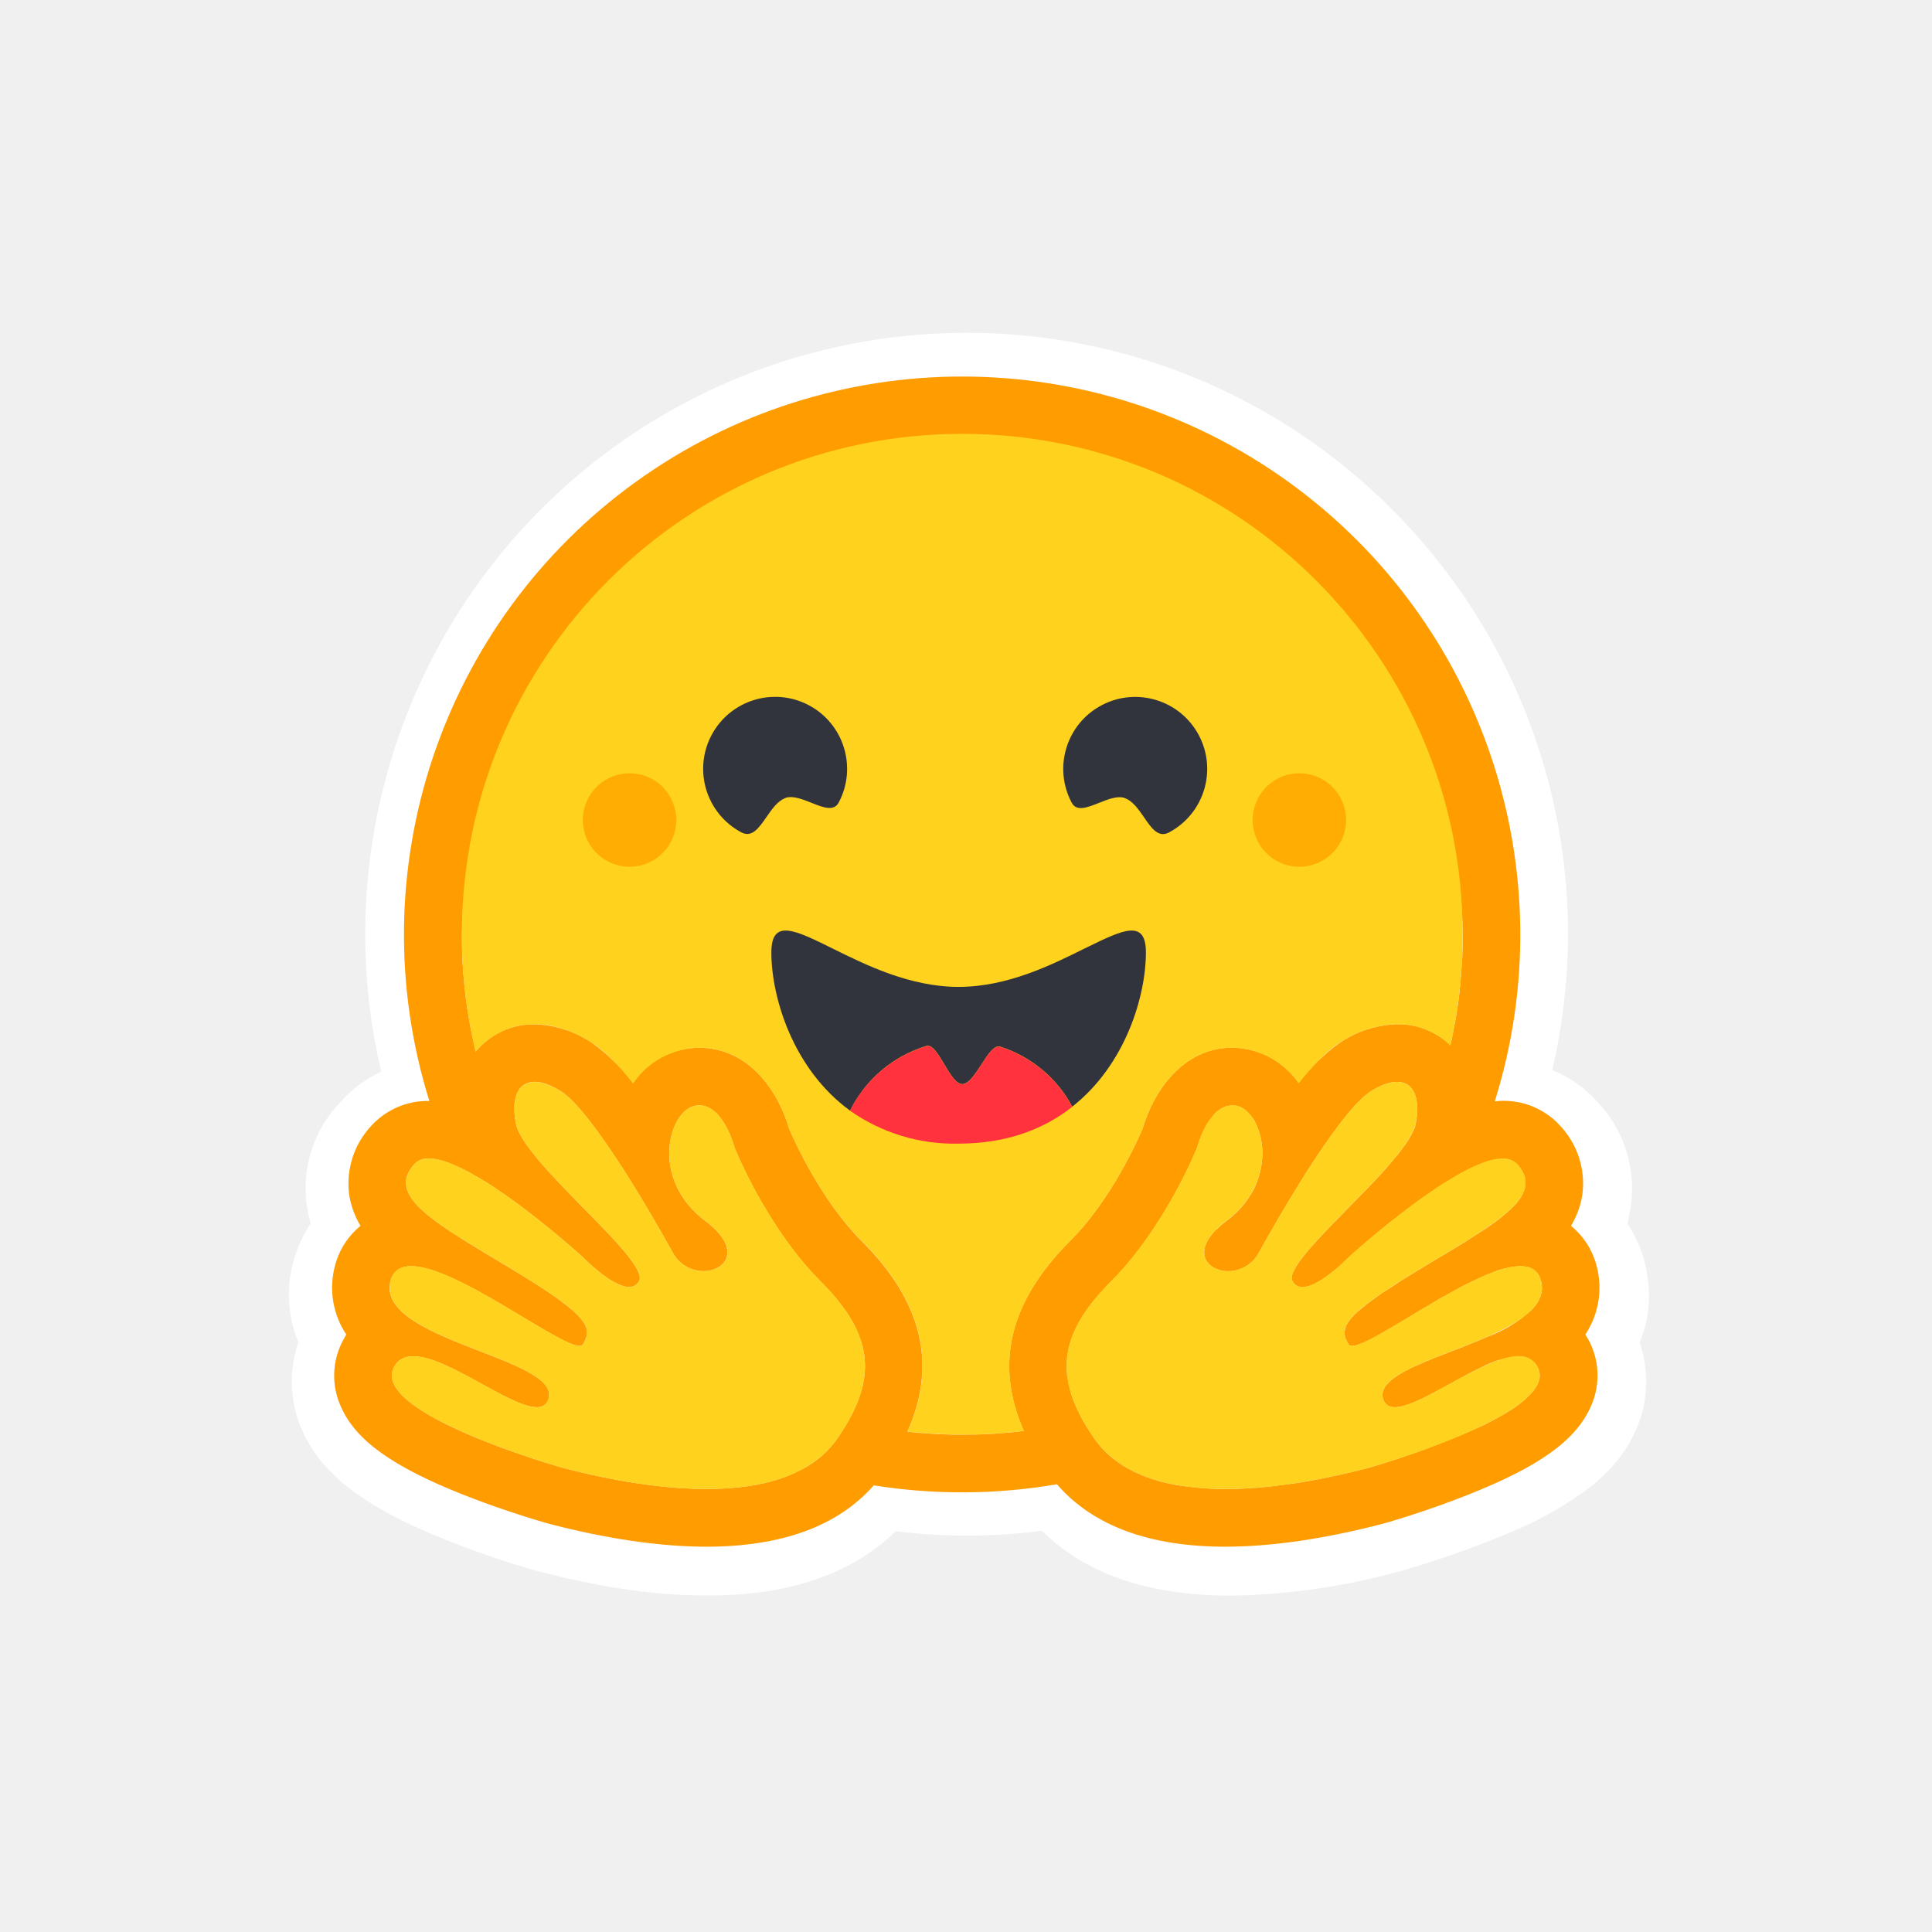
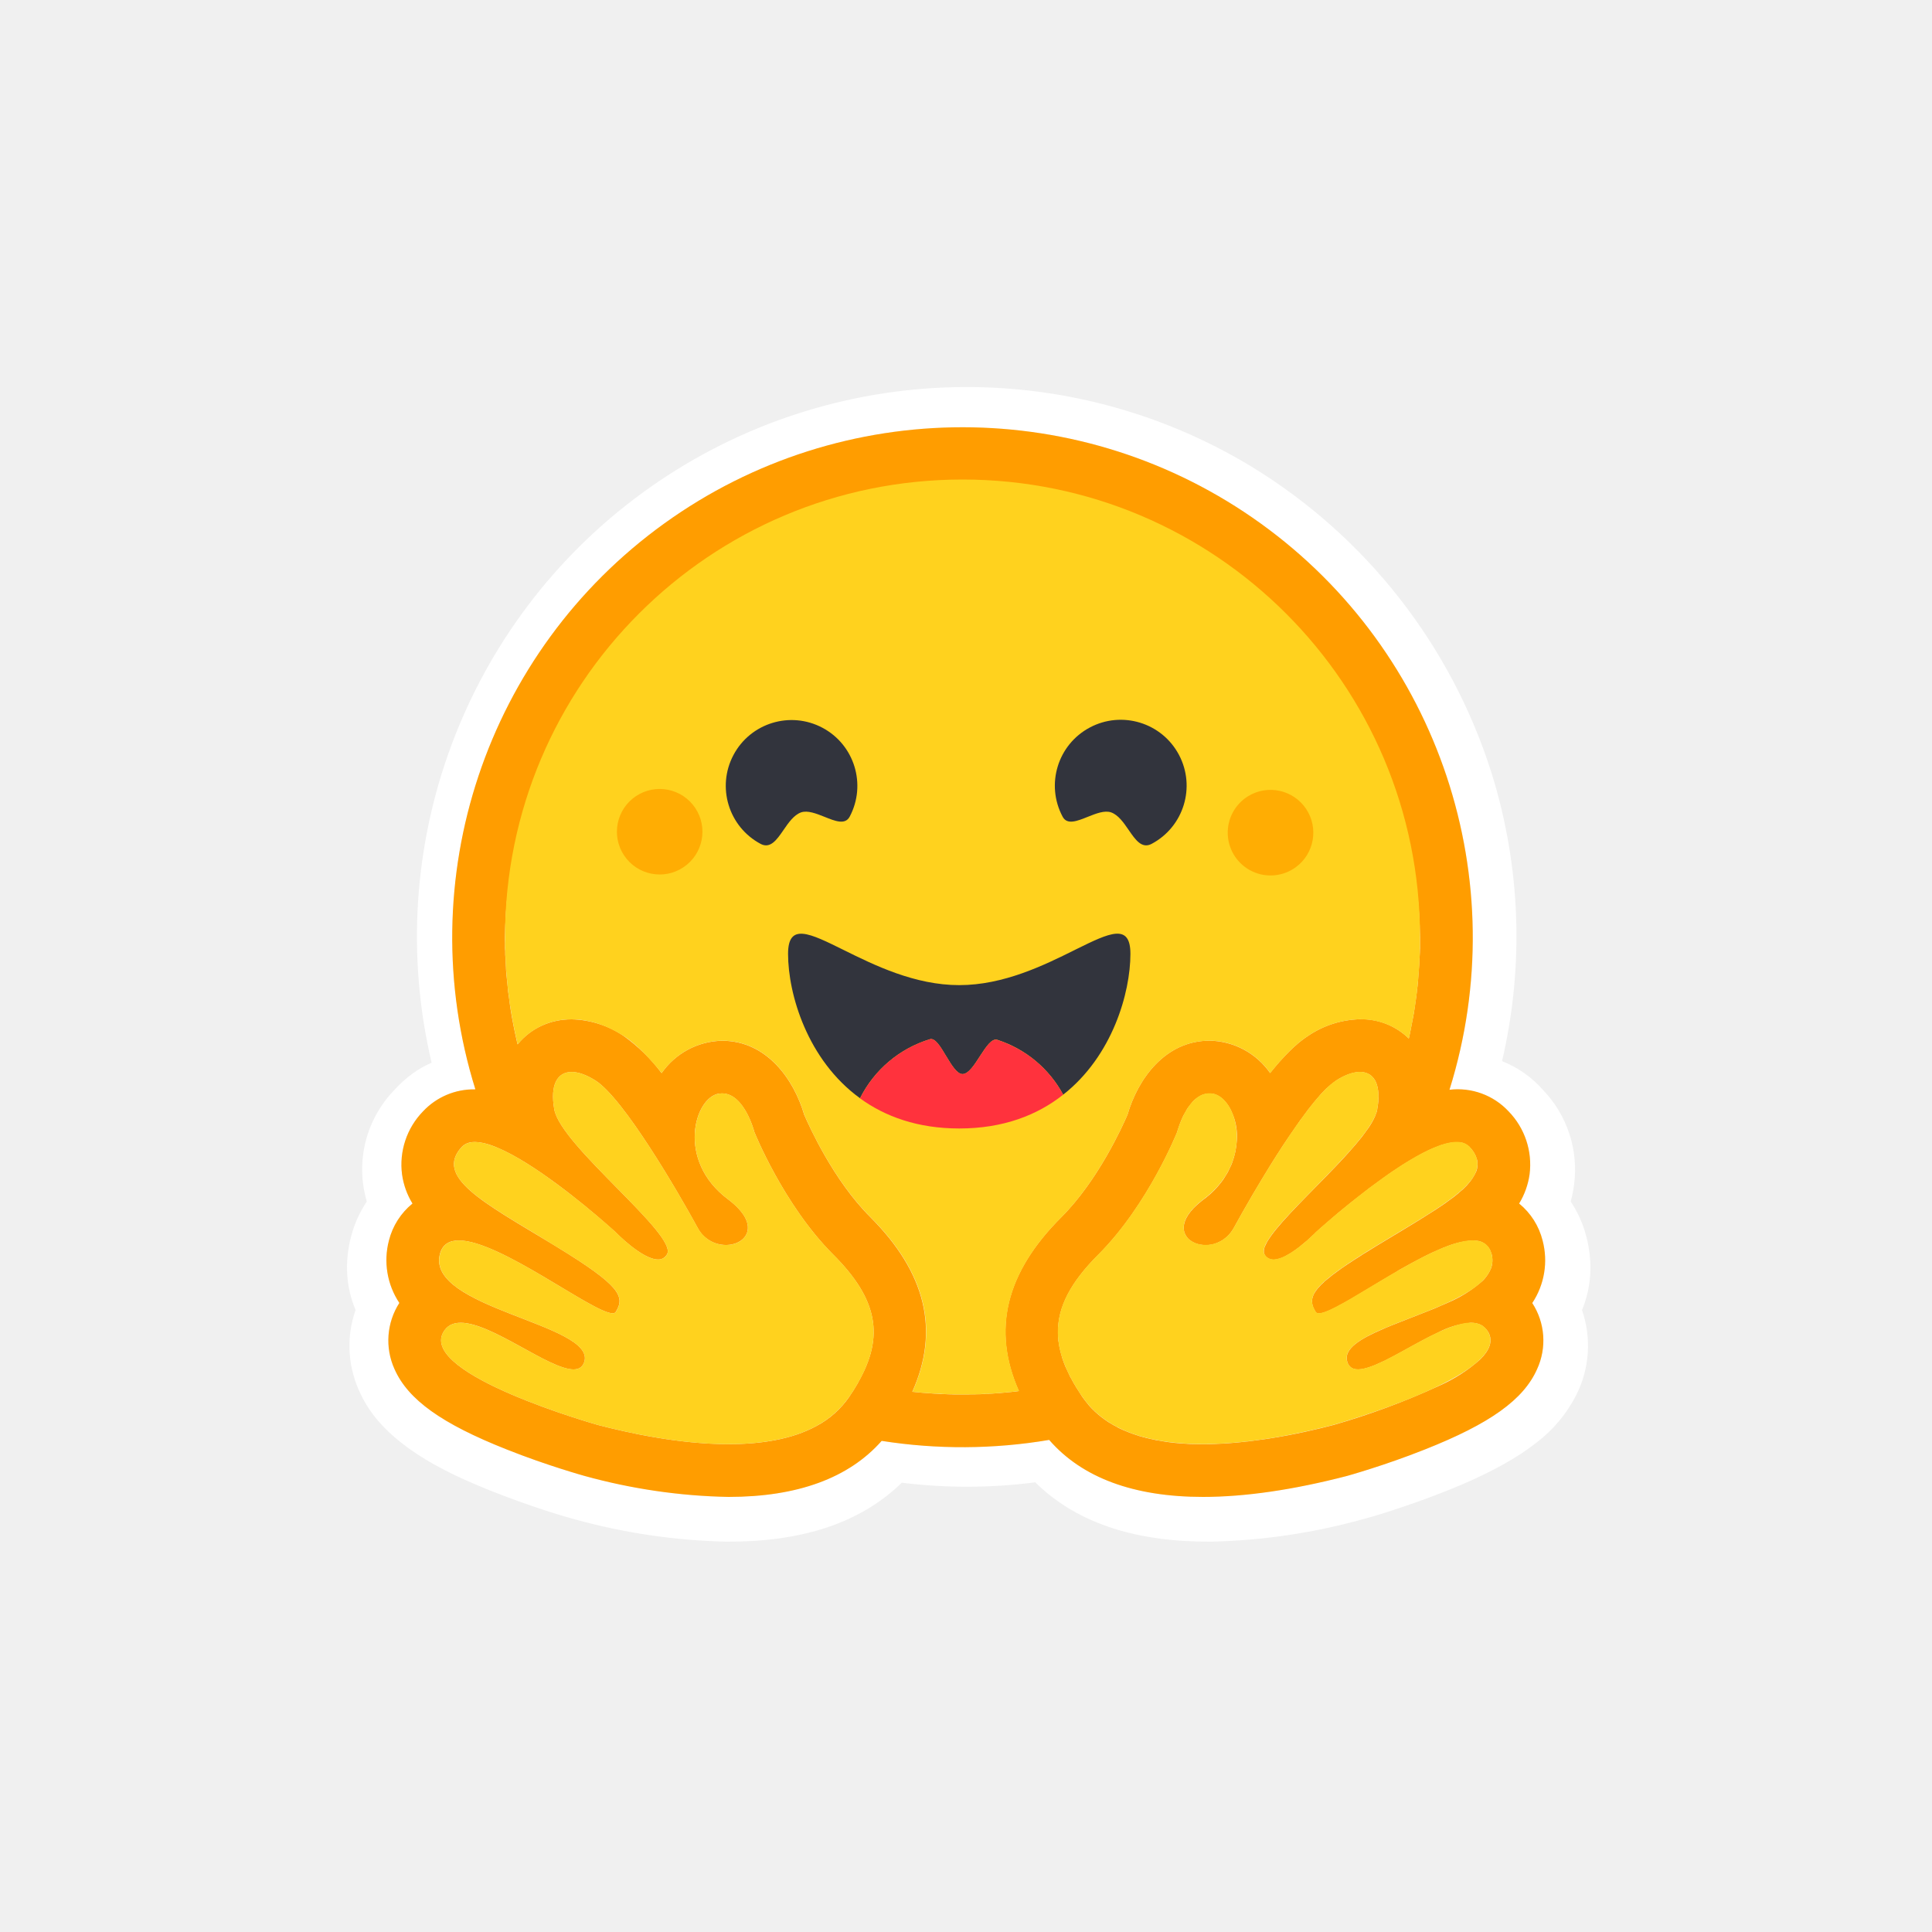
- <svg xmlns="http://www.w3.org/2000/svg" width="16" height="16" fill="none" viewBox="0 0 16 16">
-   <path fill="#fff" d="M13.618 10.445a1 1 0 0 0-.141-.312q.02-.075.03-.152a1.04 1.04 0 0 0-.28-.858 1 1 0 0 0-.372-.261 4.96 4.96 0 0 0-.86-4.104 5 5 0 0 0-1.408-1.28 4.98 4.98 0 0 0-7.43 5.398 1 1 0 0 0-.334.247 1.03 1.03 0 0 0-.25 1.01q-.097.144-.142.312a1.02 1.02 0 0 0 .04.671 1 1 0 0 0 .05.77c.086.175.209.31.36.43.18.143.406.264.677.381.325.139.72.269.9.316.466.12.912.197 1.364.2.644.007 1.199-.145 1.596-.532a4.8 4.8 0 0 0 1.21-.004c.395.39.952.543 1.598.537a5.6 5.6 0 0 0 1.362-.2 8 8 0 0 0 .902-.316 3 3 0 0 0 .679-.382c.15-.12.273-.255.359-.43a1 1 0 0 0 .051-.77c.083-.197.104-.422.039-.671m-.462.654c.091.174.097.37.017.552-.123.277-.426.495-1.016.729a8 8 0 0 1-.706.239 5.3 5.3 0 0 1-1.304.19c-.629 0-1.097-.174-1.394-.517a4.7 4.7 0 0 1-1.517.009c-.297.337-.763.508-1.387.508a5.3 5.3 0 0 1-1.303-.19 8 8 0 0 1-.706-.24c-.59-.233-.894-.451-1.016-.728a.62.62 0 0 1 .044-.599.7.7 0 0 1-.095-.565.63.63 0 0 1 .213-.335.7.7 0 0 1-.094-.264.7.7 0 0 1 .19-.571.63.63 0 0 1 .47-.2h.004a4.622 4.622 0 1 1 8.823.004l.066-.004c.185 0 .352.071.47.2.152.165.22.368.19.571a.7.7 0 0 1-.095.264.63.63 0 0 1 .213.335.7.7 0 0 1-.094.565q.015.024.027.047" />
-   <path fill="#FF9D00" d="M13.129 11.052a.7.7 0 0 0 .094-.565.63.63 0 0 0-.213-.335.7.7 0 0 0 .095-.264.7.7 0 0 0-.19-.571.63.63 0 0 0-.536-.196 4.622 4.622 0 1 0-8.823-.003h-.005a.63.63 0 0 0-.47.199.7.7 0 0 0-.19.571.7.7 0 0 0 .095.264.63.63 0 0 0-.213.335.7.7 0 0 0 .095.565l-.027.048a.62.62 0 0 0-.017.551c.122.277.426.495 1.016.729.367.145.703.238.706.239.485.126.924.19 1.303.19.624 0 1.09-.17 1.387-.508.503.08 1.015.077 1.517-.009.297.343.765.517 1.394.517.38 0 .819-.064 1.304-.19.003 0 .339-.094.706-.24.59-.233.893-.451 1.016-.728a.62.62 0 0 0-.044-.599m-6.106.721a2 2 0 0 1-.082.131.8.8 0 0 1-.295.262c-.224.123-.508.165-.797.165-.455 0-.922-.106-1.184-.174-.013-.003-1.604-.453-1.402-.835.033-.065.09-.09.16-.09.283 0 .8.422 1.022.422.05 0 .084-.021.099-.073.094-.339-1.438-.481-1.31-.973.023-.087.085-.122.172-.122.375 0 1.217.66 1.393.66q.02 0 .028-.013l.003-.004c.082-.136.035-.235-.531-.582l-.055-.033c-.623-.377-1.06-.604-.811-.875q.045-.046.118-.045.09.002.207.053c.33.138.785.517.976.682l.09.079s.24.25.386.25a.09.09 0 0 0 .081-.046c.104-.174-.96-.98-1.02-1.313-.04-.225.029-.34.157-.34q.092 0 .217.078c.254.162.745 1.006.925 1.334a.29.29 0 0 0 .256.156c.183 0 .327-.182.016-.415-.467-.35-.303-.92-.08-.956l.029-.002c.203 0 .292.35.292.35s.262.658.713 1.108c.408.408.465.743.227 1.161m1.456.077-.023.003-.04.005-.063.006-.02.002-.019.001-.027.002-.029.003-.03.002h-.006l-.023.001h-.01l-.027.002-.032.002h-.029l-.019.001h-.055l-.025.001h-.114l-.022-.001h-.018l-.023-.001-.029-.002h-.025l-.007-.001-.024-.001-.02-.001-.017-.001-.06-.005-.02-.001-.026-.002-.03-.003-.052-.005h-.001c.25-.558.124-1.079-.382-1.583-.33-.331-.551-.82-.597-.927-.092-.317-.337-.67-.744-.67a.66.66 0 0 0-.548.293 1.6 1.6 0 0 0-.342-.335.9.9 0 0 0-.473-.152.62.62 0 0 0-.486.223l-.003.003-.006-.028V8.68a4 4 0 0 1-.058-.296v-.002l-.004-.023-.01-.067-.004-.03-.003-.03-.004-.03V8.2l-.011-.118-.002-.015-.002-.026-.001-.021v-.005l-.004-.06-.001-.03-.002-.028v-.033l-.001-.021v-.025l-.001-.027v-.054a4.145 4.145 0 0 1 8.289 0v.081l-.001.022v.02l-.002.024v.03l-.002.025v.006l-.002.028-.013.174q0 .015-.003.029l-.002.022-.005.044-.003.023-.003.026-.004.028-.005.032-.004.025-.004.029-.005.028-.005.028-.027.14-.006.029-.006.027a.62.62 0 0 0-.442-.175.9.9 0 0 0-.472.152 1.6 1.6 0 0 0-.343.335.68.68 0 0 0-.548-.293c-.406 0-.651.353-.744.67-.046.108-.266.596-.598.928-.504.503-.632 1.021-.386 1.576m4.28-1.116-.002.005a.3.3 0 0 1-.058.093l-.008.009-.012.012a1.1 1.1 0 0 1-.356.216l-.015.006-.06.026-.03.012q-.109.045-.216.085l-.03.012-.031.012-.06.023-.028.012-.029.012-.014.005-.027.012c-.21.09-.361.182-.33.295l.003.01a.1.1 0 0 0 .022.036c.037.039.105.033.19.002l.036-.014.008-.003.061-.028.016-.007c.105-.052.223-.12.341-.183q.07-.039.143-.073a.8.8 0 0 1 .3-.09q.06 0 .104.027l.005.004a.16.16 0 0 1 .052.06c.041.079.007.16-.075.24-.078.078-.2.153-.338.223l-.031.016a7 7 0 0 1-.959.356c-.144.037-.35.086-.58.123l-.035.005-.005.001-.158.02-.005.001a4 4 0 0 1-.293.023h-.002l-.106.002h-.04a3 3 0 0 1-.363-.033l-.018-.004h-.001l-.057-.012-.032-.008-.007-.001-.016-.004-.003-.001-.017-.005-.018-.006h-.002l-.016-.005-.018-.006-.015-.005-.01-.004-.031-.01-.01-.005-.008-.003-.046-.02-.01-.004-.002-.001-.01-.005-.022-.01-.002-.002-.01-.005-.053-.03-.01-.005-.013-.01-.012-.008-.014-.009-.007-.005-.025-.018-.013-.01-.027-.023-.026-.024-.026-.026-.013-.014-.011-.013-.001-.001-.034-.042-.022-.03-.006-.01-.045-.07-.012-.018-.001-.002-.01-.018-.006-.01-.006-.01-.003-.006-.002-.003-.01-.02-.006-.009-.004-.01-.005-.009-.035-.074-.004-.01-.008-.018-.003-.009a1 1 0 0 1-.052-.206l-.001-.009-.003-.034v-.027c-.004-.233.115-.458.367-.71.45-.45.713-1.109.713-1.109s.007-.028.022-.067a1 1 0 0 1 .035-.083l.002-.004.03-.053.008-.012.047-.06a.23.23 0 0 1 .09-.06l.004-.002.019-.005h.001l.022-.003h.012l.029.002q.061.01.112.068a.3.3 0 0 1 .053.079l.006.014.016.038a.6.6 0 0 1 .032.221.7.7 0 0 1-.043.208l-.007.018a.5.5 0 0 1-.041.082l-.029.044-.006.01a.8.8 0 0 1-.173.174 1 1 0 0 0-.093.08c-.082.087-.101.163-.083.22a.14.14 0 0 0 .032.053l.002.003.003.003.01.009.003.002.025.017.008.004.03.011.008.003.003.001.005.001.005.001.004.001.005.001.004.001.01.002h.009l.003.001h.053l.007-.002h.005a.3.3 0 0 0 .064-.018l.009-.003.014-.007a.3.3 0 0 0 .063-.044l.008-.007.004-.004.007-.007a.3.3 0 0 0 .045-.064q.161-.291.337-.575l.016-.025.016-.026.024-.039.008-.013.084-.127.016-.025.1-.143.017-.023q.054-.075.112-.146l.015-.018.008-.01.015-.017.008-.008.014-.017.008-.008.021-.023.015-.014a.6.6 0 0 1 .091-.076l.008-.005.022-.013c.13-.074.237-.08.298-.018q.057.057.057.186v.027l-.002.015-.001.013v.004l-.002.011v.004l-.003.015-.002.015-.001.008a.2.2 0 0 1-.021.064.6.6 0 0 1-.066.113l-.053.072-.009.011-.094.111-.01.012-.043.046-.01.012-.022.023-.022.024-.023.024-.023.024-.023.023-.046.048c-.222.228-.455.454-.535.596l-.014.028a.1.1 0 0 0-.013.066l.006.016a.1.1 0 0 0 .026.03.1.1 0 0 0 .056.016h.019l.005-.002h.002l.005-.001h.001l.006-.002h.002l.005-.002.007-.002a.3.3 0 0 0 .05-.02l.007-.003.051-.03.008-.005.007-.005.007-.005.004-.002.01-.008.029-.02.015-.012.057-.047.011-.01.001-.001.006-.005.037-.035.005-.004.01-.01.006-.006.002-.002h.001l.006-.007.005-.004.002-.002.002-.002.001-.001.002-.002.011-.01.006-.005.01-.01.008-.006.004-.003.008-.007.011-.01.006-.006.086-.073.014-.012.022-.019.023-.019.097-.08.022-.017.06-.046.024-.02.061-.046q.07-.054.144-.106l.021-.014.044-.03.014-.01.08-.052.012-.008.014-.008.04-.024.012-.008.026-.015.026-.015.005-.003.02-.011.026-.013.012-.007.012-.006.013-.006a1 1 0 0 1 .107-.046l.023-.008.019-.006.002-.001.01-.003h.001l.021-.006.087-.011h.022l.008.002h.002l.007.001q.005 0 .008.002l.008.002a.14.14 0 0 1 .056.03l.002.002.003.003.002.002a.3.3 0 0 1 .054.079l.002.005q.007.016.011.033a.2.2 0 0 1-.009.106l-.018.04a.5.5 0 0 1-.06.079l-.005.005-.023.023-.01.01-.012.01-.006.006-.07.058a2 2 0 0 1-.159.111l-.152.097-.354.213-.033.02-.102.063-.016.01-.03.02-.061.04-.017.01-.023.015-.008.005-.024.016-.012.009-.015.01-.013.01-.064.046-.007.005-.08.066-.007.006-.011.01-.008.008-.004.003-.022.025-.004.004-.021.027-.003.004-.016.027-.003.005-.002.005v.002l-.002.003v.003l-.008.029v.035l.002.006v.006l.002.006.004.011.003.007v.002l.002.004.003.006.01.018.003.007.004.006.002.003.001.001.002.001.001.001.007.004h.004c.031.008.096-.018.182-.064l.016-.008.026-.014.013-.007.028-.016.017-.01c.114-.065.25-.15.39-.232l.04-.023.027-.017.211-.115.027-.013.15-.07.018-.007h.003a.7.7 0 0 1 .256-.063q.022 0 .046.004.008 0 .014.003h.001a.14.14 0 0 1 .106.1l.005.015a.2.2 0 0 1-.004.126" />
-   <path fill="#FFD21E" fill-rule="evenodd" d="M12.113 7.764v-.027a4.144 4.144 0 1 0-8.288 0v.106l.001.021.001.025v.008l.002.026v.002l.001.03.002.031q0 .015.002.029v.002l.001.024v.002l.002.024v.002l.002.013.011.118v.003l.004.029.003.03.003.02.001.01.01.067v.002l.003.02q.024.15.058.299l.002.008.005.021.003-.003a.62.62 0 0 1 .486-.223q.234 0 .473.152c.106.067.222.185.342.335a.68.68 0 0 1 .548-.293c.407 0 .652.353.744.67.046.107.266.596.599.926.505.505.631 1.026.381 1.583l.052.005.03.003h.005l.022.002.02.002.06.004.016.001h.013l.008.001.024.002h.007l.025.001.029.001h.027l.014.001h.005l.097.002h.059l.018-.001h.056l.03-.002.031-.001.027-.002h.01l.015-.001h.015l.03-.003.028-.002.027-.002.019-.002.02-.002.103-.01.023-.003c-.246-.555-.118-1.074.385-1.576.331-.332.552-.82.598-.927.092-.318.337-.67.744-.67a.68.68 0 0 1 .548.293c.12-.15.236-.269.342-.336a.9.9 0 0 1 .473-.152c.17 0 .324.062.441.175l.006-.027.006-.028.007-.03.01-.054.01-.057.002-.01.003-.018.005-.028V8.4l.005-.025.004-.025.007-.056.001-.004.004-.026.002-.023.005-.044.002-.017v-.005l.004-.029.002-.023.01-.151.002-.028V7.94l.003-.054v-.028l.001-.017v-.027l.001-.022zm-5.172 4.14c.328-.481.305-.842-.145-1.293s-.713-1.108-.713-1.108-.098-.382-.32-.347c-.224.035-.388.606.08.956.467.35-.093.587-.273.259s-.67-1.172-.925-1.333-.434-.071-.374.261c.03.165.307.447.566.71.263.268.507.515.455.603-.104.175-.469-.204-.469-.204s-1.141-1.04-1.39-.769c-.229.25.124.462.669.789l.143.086c.623.377.671.477.583.62-.033.052-.241-.073-.498-.227-.437-.263-1.014-.609-1.095-.3-.07.27.354.433.738.582.32.124.614.238.57.392-.044.16-.286.027-.55-.119-.298-.164-.624-.343-.73-.14-.202.382 1.39.832 1.402.835.514.133 1.82.416 2.276-.253m2.115 0c-.329-.481-.305-.842.145-1.293s.713-1.108.713-1.108.097-.382.32-.347c.224.035.387.606-.08.956s.093.587.273.259.67-1.172.925-1.333c.254-.162.434-.071.373.261-.03.165-.306.447-.566.71-.262.268-.506.515-.454.603.104.175.468-.205.468-.205s1.142-1.039 1.39-.768c.23.25-.124.462-.668.789l-.143.086c-.623.377-.671.476-.583.619.033.053.241-.072.498-.226.437-.263 1.014-.61 1.095-.3.07.269-.354.433-.739.582-.32.124-.613.238-.57.392.045.16.287.026.552-.12.297-.163.622-.342.729-.14.201.383-1.39.832-1.403.836-.514.133-1.82.416-2.275-.253" clip-rule="evenodd" />
-   <path fill="#32343D" fill-rule="evenodd" d="M9.315 6.61c.065.022.113.092.159.158.061.09.119.173.207.126a.596.596 0 1 0-.806-.247c.04.077.131.04.227.002.075-.03.153-.061.213-.04m-2.81 0c-.064.022-.112.092-.158.158-.062.09-.12.173-.208.126a.596.596 0 1 1 .807-.247c-.04.077-.132.04-.227.002-.076-.03-.154-.061-.214-.04M8.88 9.165c.446-.351.61-.924.61-1.277 0-.279-.188-.19-.489-.042l-.017.008c-.275.137-.642.319-1.045.319s-.77-.182-1.046-.319c-.31-.153-.505-.25-.505.034 0 .364.174.962.652 1.31a1.04 1.04 0 0 1 .633-.536c.048-.014.097.068.147.152.048.081.098.164.148.164.054 0 .107-.082.159-.161.053-.084.106-.165.157-.149.255.082.47.26.596.497" clip-rule="evenodd" />
-   <path fill="#FF323D" d="M8.88 9.166c-.232.183-.54.305-.941.305a1.5 1.5 0 0 1-.9-.273 1.04 1.04 0 0 1 .634-.535c.093-.028.193.316.295.316.11 0 .216-.342.316-.31.255.082.47.26.596.497" />
-   <path fill="#FFAD03" fill-rule="evenodd" d="M5.44 7.105a.387.387 0 1 1-.43-.643.387.387 0 0 1 .43.643m5.547 0a.387.387 0 1 1-.43-.643.387.387 0 0 1 .43.643" clip-rule="evenodd" />
+ <svg xmlns="http://www.w3.org/2000/svg" width="20" height="20" fill="none" viewBox="0 0 20 20">
+   <path fill="#fff" d="M16.42 12.794a1.2 1.2 0 0 0-.16-.356q.023-.086.035-.175a1.19 1.19 0 0 0-.322-.98 1.1 1.1 0 0 0-.424-.298 5.67 5.67 0 0 0-.107-2.978 5.74 5.74 0 0 0-2.484-3.175 5.69 5.69 0 0 0-8.49 6.169c-.136.059-.265.15-.385.282a1.18 1.18 0 0 0-.286 1.155q-.11.165-.161.356c-.075.285-.05.542.045.767-.104.294-.078.608.057.88.098.2.239.354.412.491.206.164.463.303.774.436.37.158.823.307 1.03.361a6.4 6.4 0 0 0 1.557.23c.736.006 1.37-.167 1.824-.61a5.5 5.5 0 0 0 1.382-.004c.452.446 1.089.62 1.827.614a6.4 6.4 0 0 0 1.557-.23c.207-.054.66-.202 1.03-.36.311-.134.569-.273.776-.436a1.44 1.44 0 0 0 .41-.491 1.13 1.13 0 0 0 .06-.88c.093-.226.118-.483.043-.768m-.527.748a.71.71 0 0 1 .019.63c-.14.317-.487.566-1.162.833-.419.166-.803.273-.806.274-.555.143-1.056.216-1.49.216-.719 0-1.254-.198-1.593-.59a5.3 5.3 0 0 1-1.734.01c-.34.386-.872.58-1.585.58-.434 0-.935-.073-1.49-.216a9 9 0 0 1-.806-.274c-.675-.267-1.022-.516-1.162-.832a.71.71 0 0 1 .05-.685.8.8 0 0 1-.107-.646.72.72 0 0 1 .243-.383.8.8 0 0 1-.108-.301.79.79 0 0 1 .217-.653.72.72 0 0 1 .537-.228h.006a5.282 5.282 0 1 1 10.084.004l.074-.004c.211 0 .402.08.537.228a.79.79 0 0 1 .217.653.8.8 0 0 1-.108.301.72.72 0 0 1 .243.383.8.8 0 0 1-.107.646z" />
+   <path fill="#FF9D00" d="M15.862 13.489a.8.8 0 0 0 .107-.647.72.72 0 0 0-.243-.383.8.8 0 0 0 .108-.301.79.79 0 0 0-.217-.653.72.72 0 0 0-.612-.224 5.282 5.282 0 1 0-10.084-.004h-.005a.72.72 0 0 0-.537.228.79.79 0 0 0-.217.653q.023.162.108.301a.72.72 0 0 0-.244.383.8.8 0 0 0 .108.646.72.72 0 0 0-.05.685c.14.316.487.565 1.162.832.419.167.803.273.806.274a6 6 0 0 0 1.49.217c.713 0 1.245-.195 1.585-.58.574.09 1.16.087 1.734-.01.34.391.874.59 1.593.59.434 0 .935-.073 1.49-.217.003-.001.387-.107.806-.274.675-.267 1.022-.516 1.162-.832a.71.71 0 0 0-.05-.684m-6.978.823a2 2 0 0 1-.094.15.95.95 0 0 1-.338.3c-.256.14-.58.188-.91.188-.52 0-1.054-.121-1.353-.199-.015-.004-1.833-.518-1.603-.955.039-.073.102-.103.183-.103.324 0 .914.483 1.168.483.056 0 .096-.024.113-.083.108-.388-1.644-.55-1.496-1.112.026-.1.097-.14.196-.14.428 0 1.39.754 1.592.754q.023 0 .032-.014l.003-.005c.094-.155.04-.269-.607-.665l-.062-.038c-.712-.43-1.212-.69-.928-1q.05-.052.136-.051.102.002.236.06c.376.158.898.59 1.115.78l.102.09s.276.286.443.286q.058.002.093-.053c.118-.199-1.098-1.12-1.167-1.5-.046-.258.033-.388.18-.388.069 0 .154.03.247.089.29.184.852 1.148 1.057 1.524a.33.33 0 0 0 .293.178c.21 0 .374-.209.02-.474-.535-.4-.347-1.053-.093-1.093l.033-.002c.232 0 .334.399.334.399s.3.752.814 1.267c.467.466.533.85.26 1.327m1.664.088-.027.004-.045.005-.072.007-.024.002-.021.002-.03.002-.034.003-.034.002h-.007l-.026.002h-.012l-.03.002-.037.002h-.033l-.022.001h-.043l-.02.001h-.159l-.025-.001h-.021l-.026-.001-.033-.002h-.03l-.007-.001-.028-.002-.023-.001-.018-.001-.068-.005-.024-.002-.03-.002-.035-.004-.059-.005c.285-.638.14-1.233-.436-1.81-.379-.378-.63-.936-.683-1.058-.106-.363-.386-.766-.85-.766a.78.78 0 0 0-.626.335 1.8 1.8 0 0 0-.392-.384 1 1 0 0 0-.54-.173c-.22 0-.418.09-.555.255l-.004.004-.008-.033v-.001a5 5 0 0 1-.066-.338v-.003l-.004-.025-.01-.077-.005-.034-.005-.035-.003-.033v-.003l-.014-.135-.001-.017-.003-.03-.001-.024v-.006l-.006-.103-.002-.031v-.038l-.002-.024v-.06l-.001-.03V9.7a4.737 4.737 0 0 1 9.473 0v.117l-.001.022-.001.029-.002.034v.029l-.001.007-.002.03-.015.2-.003.033-.003.026-.006.05-.003.026-.004.03-.01.069-.004.028-.005.033-.005.032-.006.032-.031.16-.007.033-.007.031a.7.7 0 0 0-.505-.2 1 1 0 0 0-.54.174c-.12.077-.254.212-.391.383a.78.78 0 0 0-.626-.335c-.465 0-.745.403-.85.766-.053.123-.305.681-.684 1.06-.577.575-.722 1.167-.441 1.801m4.89-1.275-.002.005a.4.4 0 0 1-.066.107l-.009.01-.014.014a1.3 1.3 0 0 1-.357.224l-.05.022-.017.007-.068.03-.035.014-.247.097-.035.014-.034.013-.068.027-.033.013-.033.014-.016.006-.031.014c-.24.102-.413.207-.376.337l.003.01a.1.1 0 0 0 .025.042c.042.045.12.037.218.002l.04-.015.009-.004.07-.032.019-.008c.12-.059.255-.138.39-.21q.08-.043.163-.082a.9.9 0 0 1 .343-.103q.068 0 .119.03l.005.005a.2.2 0 0 1 .06.068c.047.09.007.184-.086.276a1.6 1.6 0 0 1-.422.272 7.6 7.6 0 0 1-1.096.407c-.164.043-.4.099-.664.14l-.039.006-.006.001-.18.024h-.006a4 4 0 0 1-.335.026h-.002q-.06.003-.121.002h-.047q-.092 0-.185-.008h-.004a2 2 0 0 1-.225-.03l-.02-.003h-.002l-.102-.023-.007-.002-.018-.005h-.004l-.019-.006-.02-.006h-.003l-.019-.007-.02-.006-.017-.006-.012-.004-.036-.013-.01-.004-.01-.004-.053-.022-.011-.006h-.002l-.013-.006-.024-.012-.002-.002-.011-.006q-.03-.015-.06-.034l-.011-.006-.016-.01-.014-.01-.015-.01-.01-.007-.027-.02-.015-.012-.017-.014-.014-.012-.03-.027v-.001l-.015-.014-.015-.015-.014-.015-.013-.015-.002-.002-.038-.048-.025-.034-.008-.012-.064-.1-.001-.003-.012-.02-.007-.011-.006-.012-.004-.006-.002-.004-.012-.023-.006-.01-.006-.01-.005-.011-.04-.086-.005-.01-.008-.021-.004-.01-.019-.053-.005-.019a1 1 0 0 1-.024-.094l-.002-.01-.008-.05-.002-.01v-.01l-.004-.04v-.03c-.004-.267.131-.524.42-.812.515-.515.814-1.267.814-1.267s.008-.032.025-.077a1 1 0 0 1 .04-.095l.003-.004.034-.061.009-.014.047-.06.007-.008a.3.3 0 0 1 .102-.069l.005-.001.022-.006h.001l.025-.004h.03l.017.002q.07.013.128.078a.4.4 0 0 1 .06.09l.008.017.018.043a.6.6 0 0 1 .037.253.8.8 0 0 1-.05.237l-.008.02-.035.073-.012.02-.032.052-.007.01a.9.9 0 0 1-.198.2 1 1 0 0 0-.106.092c-.094.099-.116.186-.095.252a.2.2 0 0 0 .036.06l.003.003.003.003.011.01.004.003.029.019.009.004q.016.009.033.014l.01.003.004.001.005.002h.005l.005.002h.006l.005.002.01.001h.004l.007.002h.065l.008-.002h.006a.3.3 0 0 0 .072-.02l.01-.005a.3.3 0 0 0 .049-.026l.04-.031.009-.009.004-.004.008-.008a.4.4 0 0 0 .052-.073q.183-.333.384-.657l.019-.03.018-.029.028-.044.01-.015q.045-.072.095-.145l.019-.028.114-.165.019-.025q.061-.086.128-.167l.018-.021.008-.01.018-.02.008-.01.017-.02.008-.008.025-.026.016-.017a1 1 0 0 1 .105-.086l.009-.006.026-.016c.147-.083.27-.09.34-.02q.066.065.065.212v.018l-.001.014-.001.017-.002.015v.004l-.002.013v.004l-.006.034-.001.01-.006.026-.018.047a.7.7 0 0 1-.075.129l-.061.083-.01.012q-.052.065-.108.127l-.011.013-.048.053-.013.014-.025.027-.025.027-.026.027-.026.027-.026.027-.053.055c-.254.26-.52.519-.611.68l-.016.033a.13.13 0 0 0-.015.075l.007.019a.1.1 0 0 0 .029.033q.028.02.064.02h.007l.007-.001.008-.001.006-.001h.002l.006-.002h.001l.006-.001h.002l.007-.003.008-.002a.3.3 0 0 0 .057-.023l.008-.004.059-.034.008-.005.008-.006.009-.006.004-.003.012-.008.032-.024h.001l.017-.014.064-.053.014-.011v-.002l.008-.006.042-.039.005-.005.012-.01.007-.008.002-.002.008-.008.005-.005.003-.002.002-.003h.001l.003-.003.012-.011.007-.006.012-.01.008-.008.005-.004.009-.008.013-.011.007-.006.098-.085.016-.013.025-.022.027-.022.11-.09.026-.02.165-.129.165-.12.024-.017.05-.035.016-.01.09-.06.016-.009.015-.01.045-.027.015-.009.03-.017.029-.017.006-.003.023-.013.029-.015.014-.008.014-.006.015-.008a1 1 0 0 1 .122-.052l.025-.01.023-.006.002-.001.012-.004.025-.006a.5.5 0 0 1 .099-.013h.005l.02.001.01.001h.001l.009.002.009.001.01.002a.2.2 0 0 1 .063.036l.002.001.003.003.003.004a.3.3 0 0 1 .062.09l.002.005.013.038a.2.2 0 0 1-.01.121.5.5 0 0 1-.09.135l-.006.007-.026.026-.012.012-.013.012-.007.005a1 1 0 0 1-.08.067 3 3 0 0 1-.181.127l-.174.11q-.186.114-.405.245l-.038.023-.116.072-.019.011-.035.023-.069.044-.018.012-.027.018-.01.006-.026.018-.015.01-.016.011-.016.011-.072.053-.009.006-.092.075-.007.008-.013.012-.009.008-.004.004-.026.028-.004.004-.024.031-.003.005-.016.024q0 .004-.003.007l-.003.006-.002.005-.001.003-.001.003-.002.003-.008.033v.04l.002.007.001.007.002.007.004.013.003.008v.001l.003.005.003.007.011.021.004.008.005.007.002.003.002.002h.001l.002.002.012.005c.036.008.11-.021.209-.073l.017-.01.03-.016.015-.008.032-.018.02-.011c.13-.075.285-.172.446-.266l.045-.026.03-.02a9 9 0 0 1 .242-.131l.03-.015.059-.029.113-.05.021-.009h.003a.9.9 0 0 1 .293-.072.3.3 0 0 1 .052.005q.009 0 .016.003h.001a.17.17 0 0 1 .12.114l.007.018a.25.25 0 0 1-.004.144" />
+   <path fill="#FFD21E" fill-rule="evenodd" d="M14.7 9.73V9.7a4.736 4.736 0 1 0-9.472 0v.091l.001.012v.018l.001.024.001.028v.01l.002.03.001.035v.001l.002.036.002.032v.002l.002.028v.003l.003.027v.001l.001.016.013.135v.003l.004.033.005.035.003.023.001.011.01.077.001.001.004.024q.027.172.066.34v.002l.002.009.006.024.004-.005a.71.71 0 0 1 .555-.254q.266 0 .54.173c.12.077.254.213.392.383a.78.78 0 0 1 .626-.335c.464 0 .744.404.85.767.052.122.304.68.684 1.058.577.577.721 1.172.436 1.809l.095.01h.004l.025.002.024.002.068.004.018.002h.023l.028.002h.008l.03.002.032.001h.026l.005.001h.022q.056.003.11.002h.109l.01-.001h.034l.033-.002.036-.002h.032l.01-.002h.017l.01-.001h.008l.033-.003.034-.002.03-.003.021-.001.024-.003q.06-.004.117-.012l.027-.003c-.281-.635-.135-1.227.44-1.801.378-.38.63-.937.683-1.06.105-.363.385-.766.85-.766q.06 0 .117.01a.78.78 0 0 1 .51.325c.136-.17.27-.307.39-.383a1 1 0 0 1 .54-.174c.195 0 .372.07.505.2l.007-.031.007-.032.007-.035.024-.126.002-.011.004-.021.005-.032.001-.004.005-.029.004-.028.009-.064v-.006l.005-.03.003-.025.005-.05.002-.02.001-.006.003-.033.003-.026.011-.149.002-.024.001-.031V9.93l.003-.062V9.84l.001-.004v-.025l.001-.02zm-5.91 4.732c.375-.55.348-.963-.166-1.477-.515-.515-.815-1.267-.815-1.267s-.111-.437-.366-.397-.442.693.092 1.093c.533.4-.107.67-.312.296-.206-.376-.767-1.34-1.058-1.524-.29-.185-.495-.081-.427.299.034.189.351.51.647.811.3.306.58.59.52.69-.119.199-.535-.235-.535-.235s-1.305-1.187-1.59-.877c-.261.285.143.527.765.9l.163.1c.712.43.768.544.667.707-.038.06-.276-.083-.57-.259-.499-.3-1.158-.696-1.25-.341-.081.306.403.494.843.664.366.142.701.272.652.448-.051.182-.328.03-.63-.136-.34-.187-.712-.392-.834-.161-.23.437 1.588.951 1.603.955.587.152 2.08.475 2.6-.29m2.416 0c-.375-.55-.348-.963.167-1.477.514-.515.814-1.267.814-1.267s.112-.437.367-.397.442.693-.092 1.093.106.67.312.296c.205-.376.766-1.34 1.057-1.524.29-.185.495-.081.427.299-.034.189-.351.51-.647.812-.3.305-.58.588-.52.688.119.2.536-.234.536-.234s1.304-1.187 1.588-.878c.262.285-.142.528-.764.902l-.163.098c-.712.43-.767.545-.666.708.037.06.275-.083.569-.26.5-.3 1.158-.695 1.251-.34.08.306-.404.494-.844.664-.366.142-.7.271-.652.448.051.182.328.03.63-.137.34-.187.713-.391.834-.16.23.437-1.588.95-1.603.954-.587.153-2.08.476-2.6-.288" clip-rule="evenodd" />
+   <path fill="#32343D" fill-rule="evenodd" d="M11.503 8.41c.074.027.129.106.181.182.07.102.136.197.237.144A.682.682 0 1 0 11 8.454c.046.088.15.046.26.002.085-.034.175-.07.243-.046m-3.211 0c-.074.027-.129.106-.181.182-.07.102-.137.197-.237.144a.681.681 0 1 1 .922-.282c-.047.088-.151.046-.26.002-.086-.034-.176-.07-.244-.046m2.714 2.922c.51-.4.696-1.055.696-1.458 0-.32-.214-.219-.558-.049l-.02.01c-.314.156-.734.363-1.194.363s-.88-.207-1.195-.363c-.355-.176-.577-.286-.577.039 0 .416.199 1.099.745 1.495a1.2 1.2 0 0 1 .723-.611c.055-.016.11.077.168.174.056.092.112.187.17.187.061 0 .122-.094.18-.185.062-.095.122-.188.18-.17.293.095.537.298.682.568" clip-rule="evenodd" />
+   <path fill="#FF323D" d="M11.006 11.332c-.265.21-.617.35-1.076.35-.431 0-.768-.124-1.027-.312a1.2 1.2 0 0 1 .723-.612c.107-.032.22.36.338.36.126 0 .247-.39.36-.353.292.094.537.297.682.567" />
+   <path fill="#FFAD03" fill-rule="evenodd" d="M7.075 8.978a.442.442 0 1 1-.492-.736.442.442 0 0 1 .492.736m6.338 0a.443.443 0 1 1-.492-.736.443.443 0 0 1 .492.736" clip-rule="evenodd" />
</svg>
